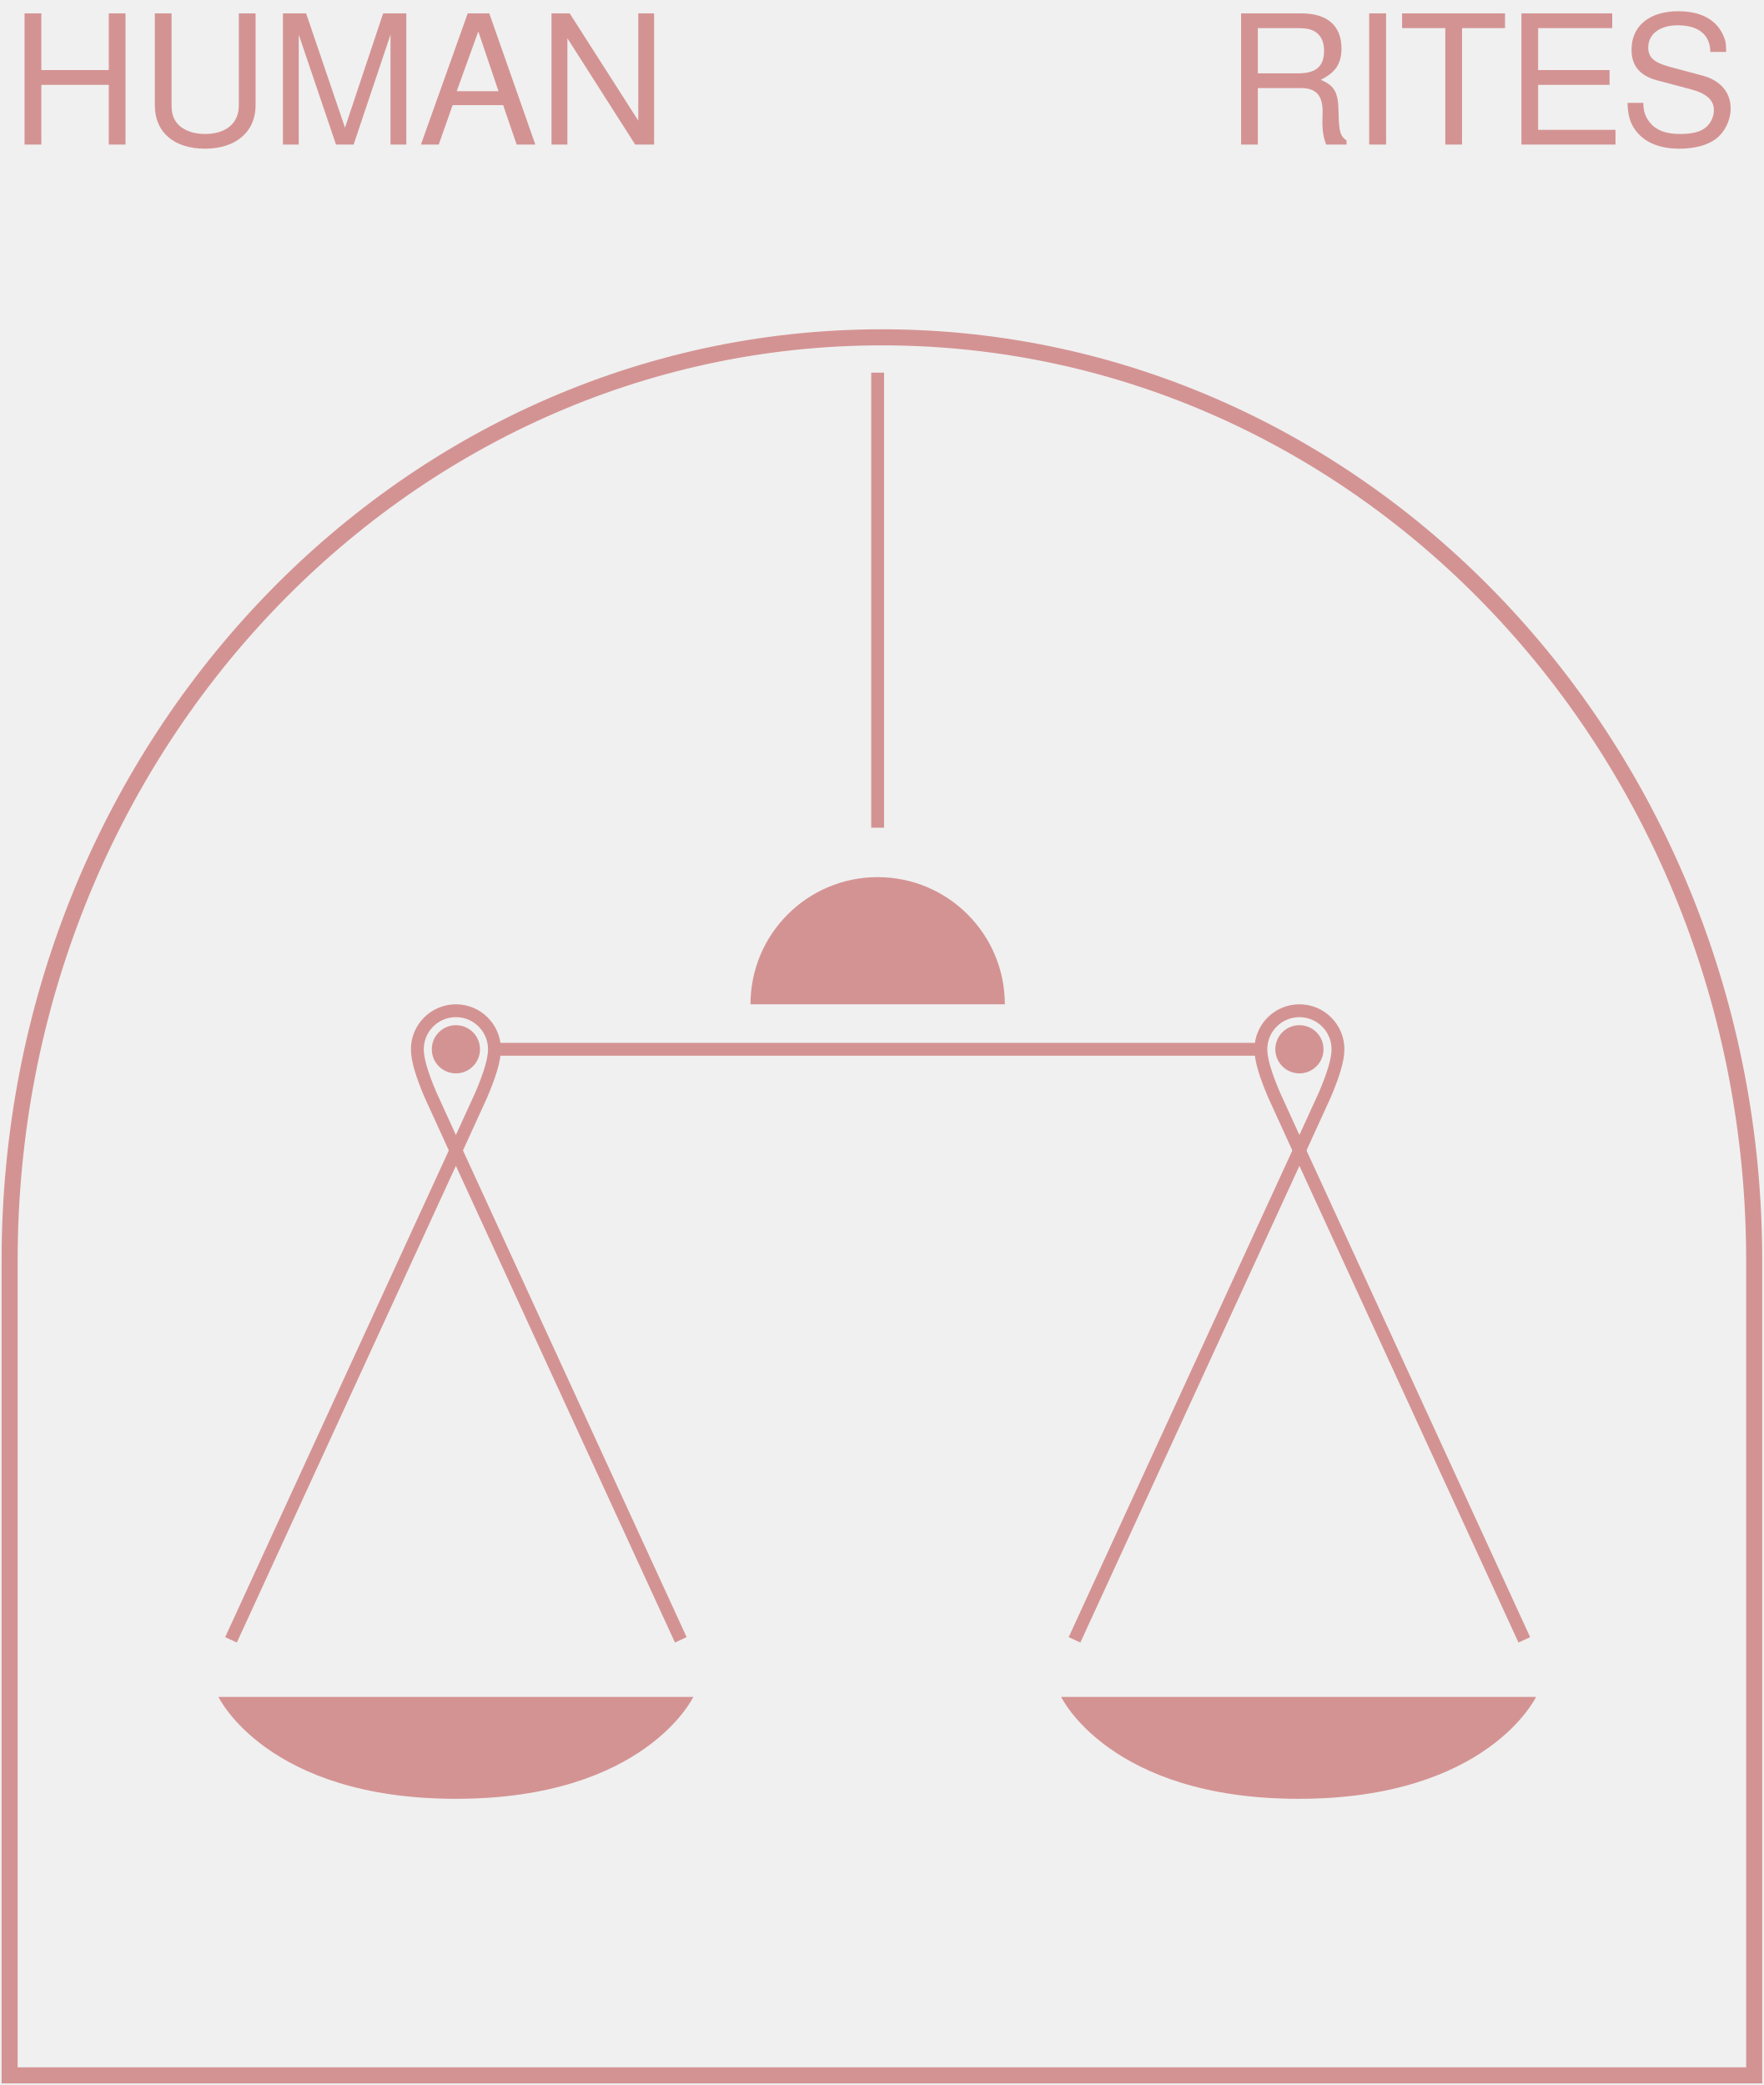
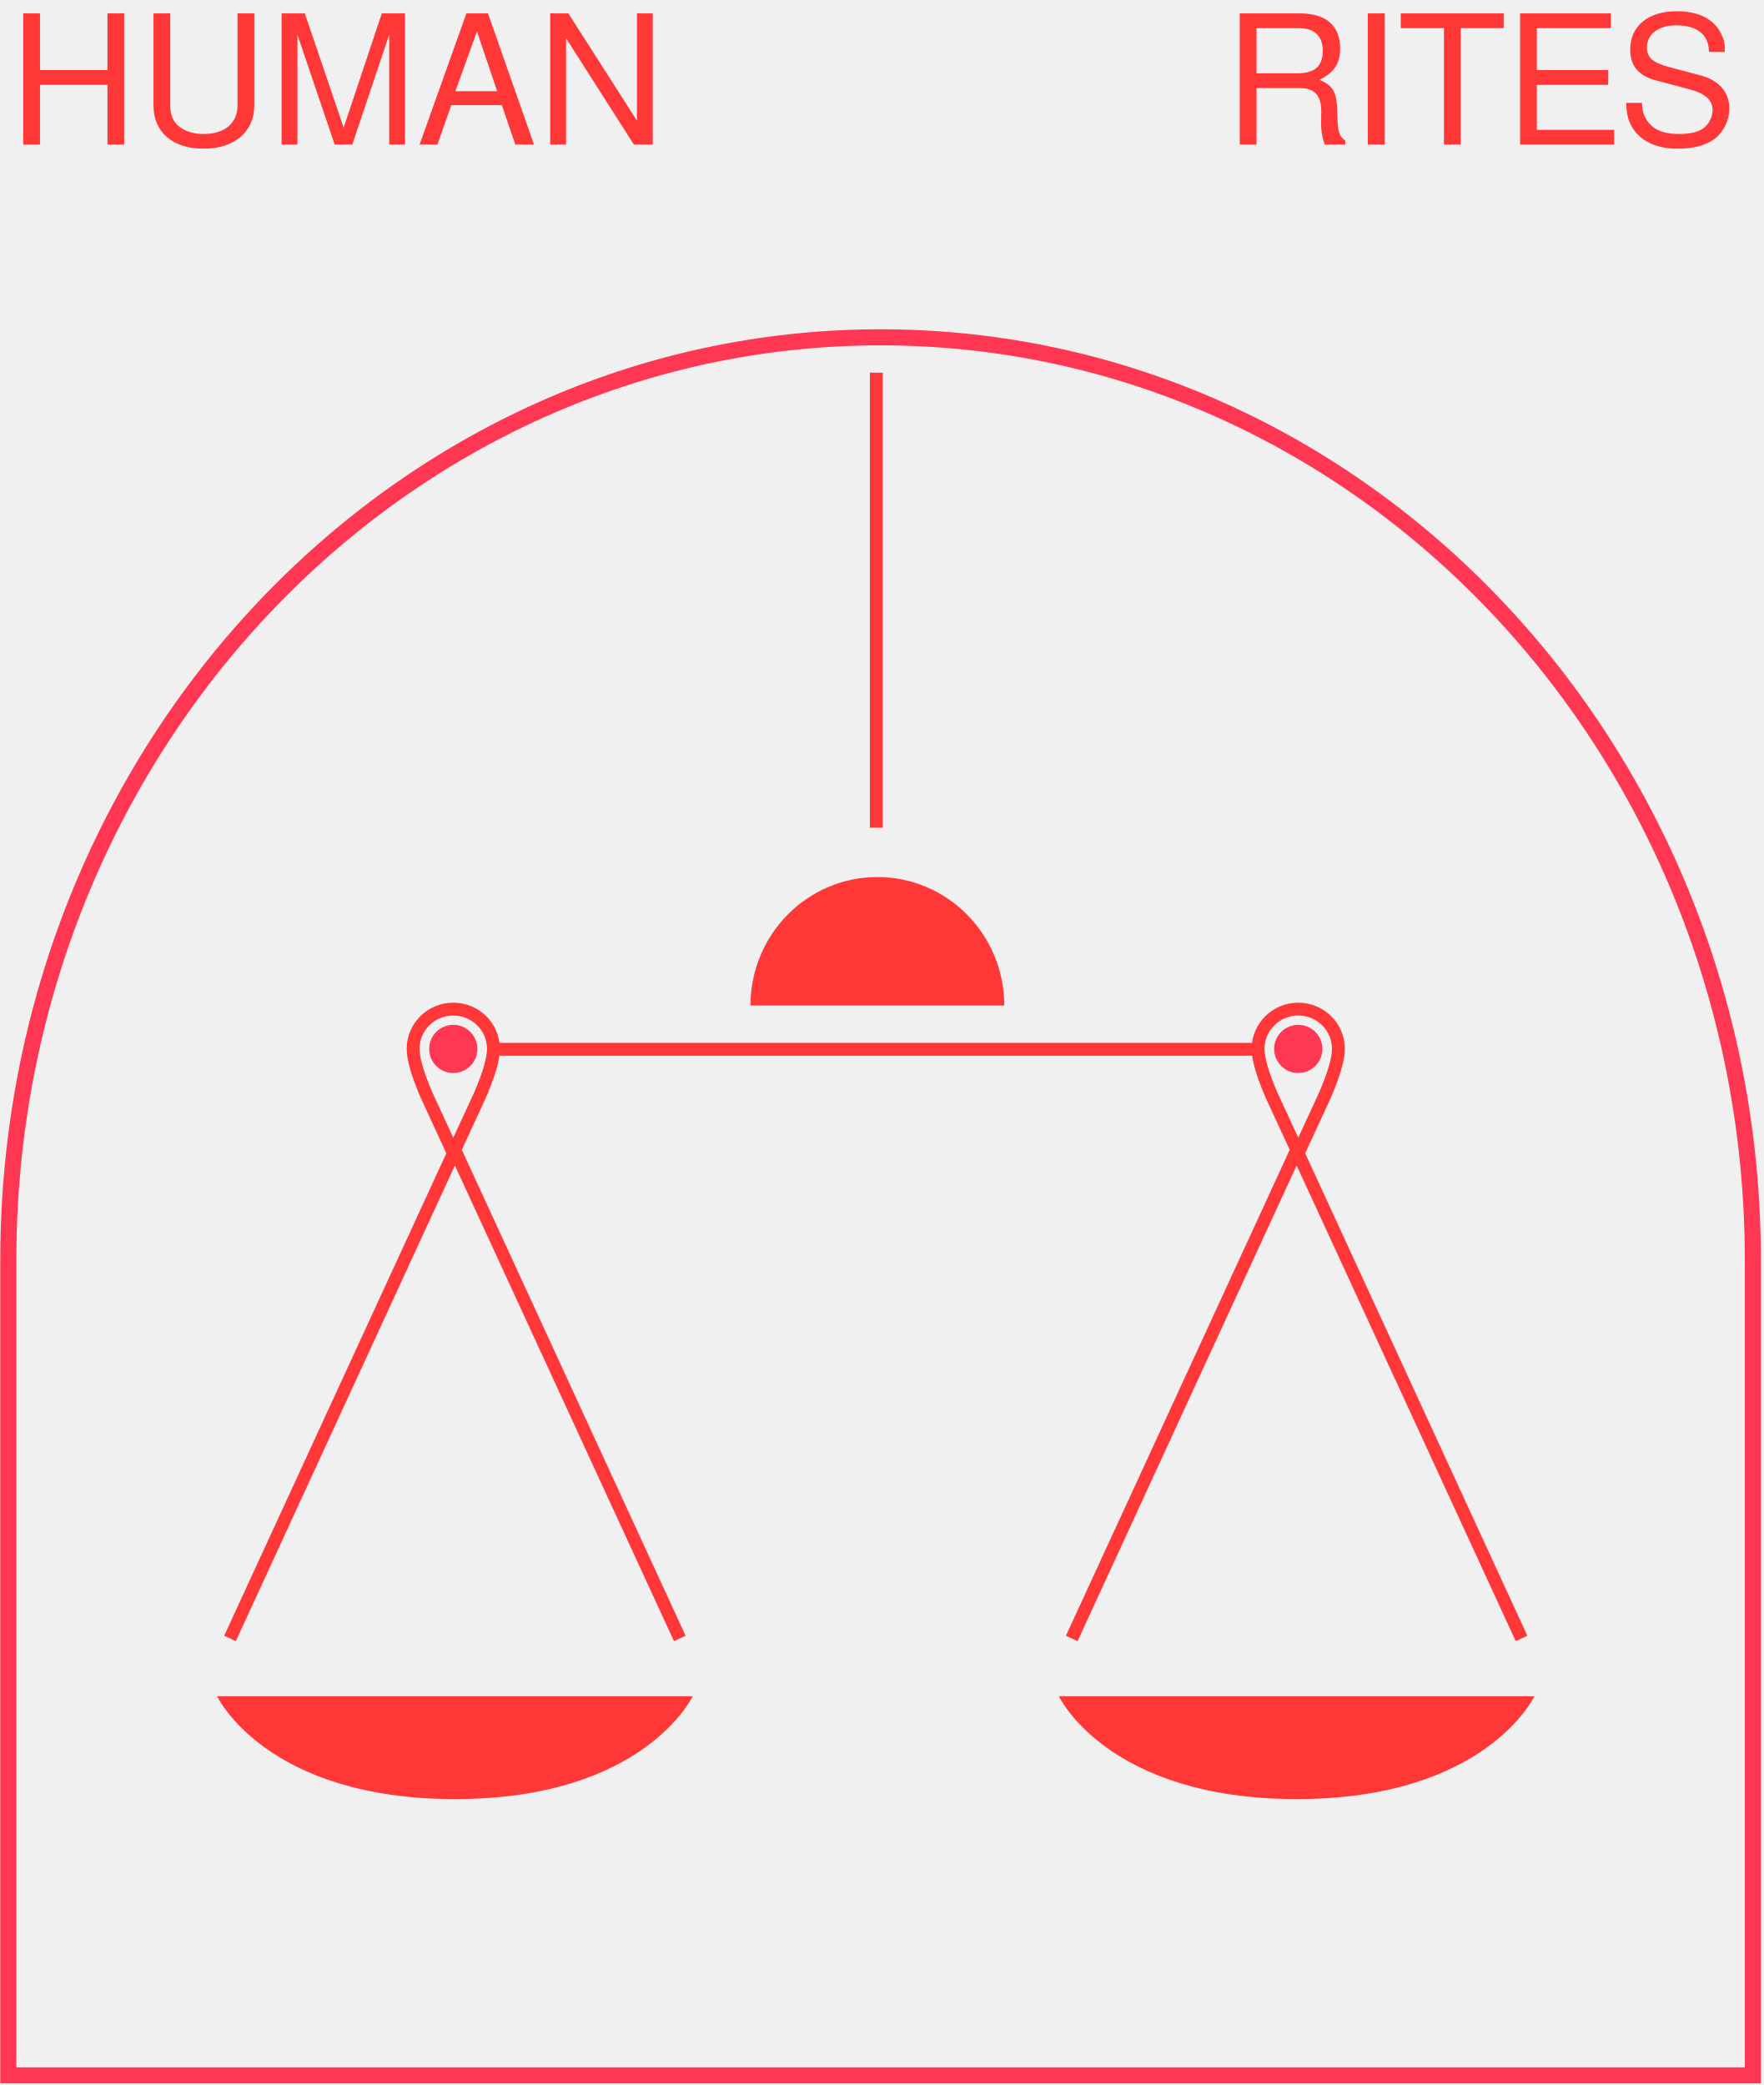
<svg xmlns="http://www.w3.org/2000/svg" width="549px" height="649px" viewBox="0 0 549 649" version="1.1">
  <g id="Home-page" stroke="none" stroke-width="1" fill="none" fill-rule="evenodd">
-     <g id="HUMAN-RITES-Copy" transform="translate(-68, -52)">
-       <g id="left_panel" transform="translate(1.413613, 0)">
-         <g id="human_rites" transform="translate(69, 43)">
-           <path d="M0.586,401.265 C0.586,242.612 122.141,114 272.086,114 C422.032,114 543.586,242.612 543.586,401.265 L543.586,655 L0.586,655 L0.586,401.265 Z" id="arch" stroke="#D49393" stroke-width="5" />
-           <text id="HUMAN" font-family="Helvetica" font-size="56" font-weight="normal" line-spacing="72" fill="#D49393">
-             <tspan x="0.586" y="54">HUMAN</tspan>
-           </text>
-           <text id="RITES" font-family="Helvetica" font-size="56" font-weight="normal" line-spacing="72" fill="#D49393">
-             <tspan x="378.676" y="54">RITES</tspan>
-           </text>
-         </g>
-       </g>
-       <g id="justice" transform="translate(136, 167)">
-         <polyline id="Stroke-1" stroke="#D49393" stroke-width="4" points="3.901 395.433 73.901 243.107 143.901 395.433" />
-         <path d="M85.901,211.61 L324.45,211.61" id="Stroke-3" stroke="#D49393" stroke-width="4" />
-         <path d="M205.176,1 L205.176,142.644 L205.176,1 Z" id="Fill-4" fill="#FFFFFF" />
-         <g id="Group-28" transform="translate(0, 0.921)">
-           <path d="M205.175,141.722 L205.175,0.078" id="Stroke-5" stroke="#D49393" stroke-width="4" />
-           <path d="M165.592,196.689 C165.592,174.829 183.314,157.106 205.175,157.106 C227.036,157.106 244.758,174.829 244.758,196.689" id="Fill-8" fill="#D49393" />
-           <path d="M73.901,412.28 L0.001,412.28 C0.001,412.28 14.993,444 73.901,444 C132.809,444 147.801,412.28 147.801,412.28 L73.901,412.28 Z" id="Fill-10" fill="#D49393" />
-           <path d="M336.2,412.28 L262.3,412.28 C262.3,412.28 277.292,444 336.2,444 C395.108,444 410.1,412.28 410.1,412.28 L336.2,412.28 Z" id="Fill-12" fill="#D49393" />
-           <path d="M73.901,242.186 L66.003,224.893 C63.225,218.373 61.901,213.799 61.901,210.689 C61.901,204.062 67.274,198.689 73.901,198.689 C80.528,198.689 85.901,204.062 85.901,210.689 C85.901,213.799 84.577,218.373 81.799,224.893 L73.901,242.186" id="Stroke-16" stroke="#D49393" stroke-width="4" />
-           <path d="M81.401,210.689 C81.401,214.832 78.044,218.189 73.901,218.189 C69.758,218.189 66.401,214.832 66.401,210.689 C66.401,206.547 69.758,203.189 73.901,203.189 C78.044,203.189 81.401,206.547 81.401,210.689" id="Fill-18" fill="#D49393" />
-           <polyline id="Stroke-20" stroke="#D49393" stroke-width="4" points="406.45 394.512 336.45 242.186 266.45 394.512" />
-           <path d="M336.45,242.186 L344.348,224.893 C347.126,218.373 348.45,213.799 348.45,210.689 C348.45,204.062 343.077,198.689 336.45,198.689 C329.823,198.689 324.45,204.062 324.45,210.689 C324.45,213.799 325.774,218.373 328.552,224.893 L336.45,242.186" id="Stroke-24" stroke="#D49393" stroke-width="4" />
-           <path d="M328.95,210.689 C328.95,214.832 332.307,218.189 336.45,218.189 C340.593,218.189 343.95,214.832 343.95,210.689 C343.95,206.547 340.593,203.189 336.45,203.189 C332.307,203.189 328.95,206.547 328.95,210.689" id="Fill-26" fill="#D49393" />
+     <g id="Home-Page_1366px_2" transform="translate(-68, -4403)">
+       <g id="HUMAN-RITES" transform="translate(-1, 4351)">
+         <g id="left_panel">
+           <g id="Group" transform="translate(71, 43)">
+             <g id="human_rites">
+               <path d="M0.586,401.265 C0.586,242.612 122.141,114 272.086,114 C422.032,114 543.586,242.612 543.586,401.265 L543.586,655 L0.586,655 L0.586,401.265 Z" id="arch" stroke="#FF3752" stroke-width="5" />
+               <text id="HUMAN" font-family="Helvetica" font-size="56" font-weight="normal" line-spacing="72" fill="#FF3737">
+                 <tspan x="0.586" y="54">HUMAN</tspan>
+               </text>
+               <text id="RITES" font-family="Helvetica" font-size="56" font-weight="normal" line-spacing="72" fill="#FF3737">
+                 <tspan x="378.676" y="54">RITES</tspan>
+               </text>
+             </g>
+             <g id="justice" transform="translate(65.58639, 124)">
+               <polyline id="Stroke-1" stroke="#FF3737" stroke-width="4" points="4 395 74 243 144 395" />
+               <path d="M85.901,211.61 L324.45,211.61" id="Stroke-3" stroke="#FF3737" stroke-width="4" />
+               <path d="M205.176,1 L205.176,142.644 L205.176,1 Z" id="Fill-4" fill="#FFC5C5" />
+               <g id="Group-28" transform="translate(0, 0.921)">
+                 <path d="M205.175,141.722 L205.175,0.078" id="Stroke-5" stroke="#FF3737" stroke-width="4" />
+                 <path d="M166,197.079 C166,174.989 183.685,157.079 205.5,157.079 C227.315,157.079 245,174.989 245,197.079" id="Fill-8" fill="#FF3737" />
+                 <path d="M74,412.079 L1.98952291e-13,412.079 C1.98952291e-13,412.079 15.012,444.079 74,444.079 C132.988,444.079 148,412.079 148,412.079 L74,412.079 Z" id="Fill-10" fill="#FF3737" />
+                 <path d="M336,412.079 L262,412.079 C262,412.079 277.012,444.079 336,444.079 C394.988,444.079 410,412.079 410,412.079 L336,412.079 Z" id="Fill-12" fill="#FF3737" />
+                 <path d="M73.5,242.975 L65.273,225.167 C62.379,218.453 61,213.743 61,210.54 C61,203.716 66.597,198.183 73.5,198.183 C80.403,198.183 86,203.716 86,210.54 C86,213.743 84.621,218.453 81.727,225.167 L73.5,242.975" id="Stroke-16" stroke="#FF3737" stroke-width="4" />
+                 <path d="M81,210.579 C81,214.722 77.643,218.079 73.5,218.079 C69.357,218.079 66,214.722 66,210.579 C66,206.437 69.357,203.079 73.5,203.079 C77.643,203.079 81,206.437 81,210.579" id="Fill-18" fill="#FF3752" />
+                 <polyline id="Stroke-20" stroke="#FF3737" stroke-width="4" points="406 394.079 336 242.079 266 394.079" />
+                 <path d="M336.5,242.975 L344.727,225.167 C347.621,218.453 349,213.743 349,210.54 C349,203.716 343.403,198.183 336.5,198.183 C329.597,198.183 324,203.716 324,210.54 C324,213.743 325.379,218.453 328.273,225.167 L336.5,242.975" id="Stroke-24" stroke="#FF3737" stroke-width="4" />
+                 <path d="M329,210.579 C329,214.722 332.357,218.079 336.5,218.079 C340.643,218.079 344,214.722 344,210.579 C344,206.437 340.643,203.079 336.5,203.079 C332.357,203.079 329,206.437 329,210.579" id="Fill-26" fill="#FF3752" />
+               </g>
+             </g>
+           </g>
        </g>
      </g>
    </g>
  </g>
</svg>
